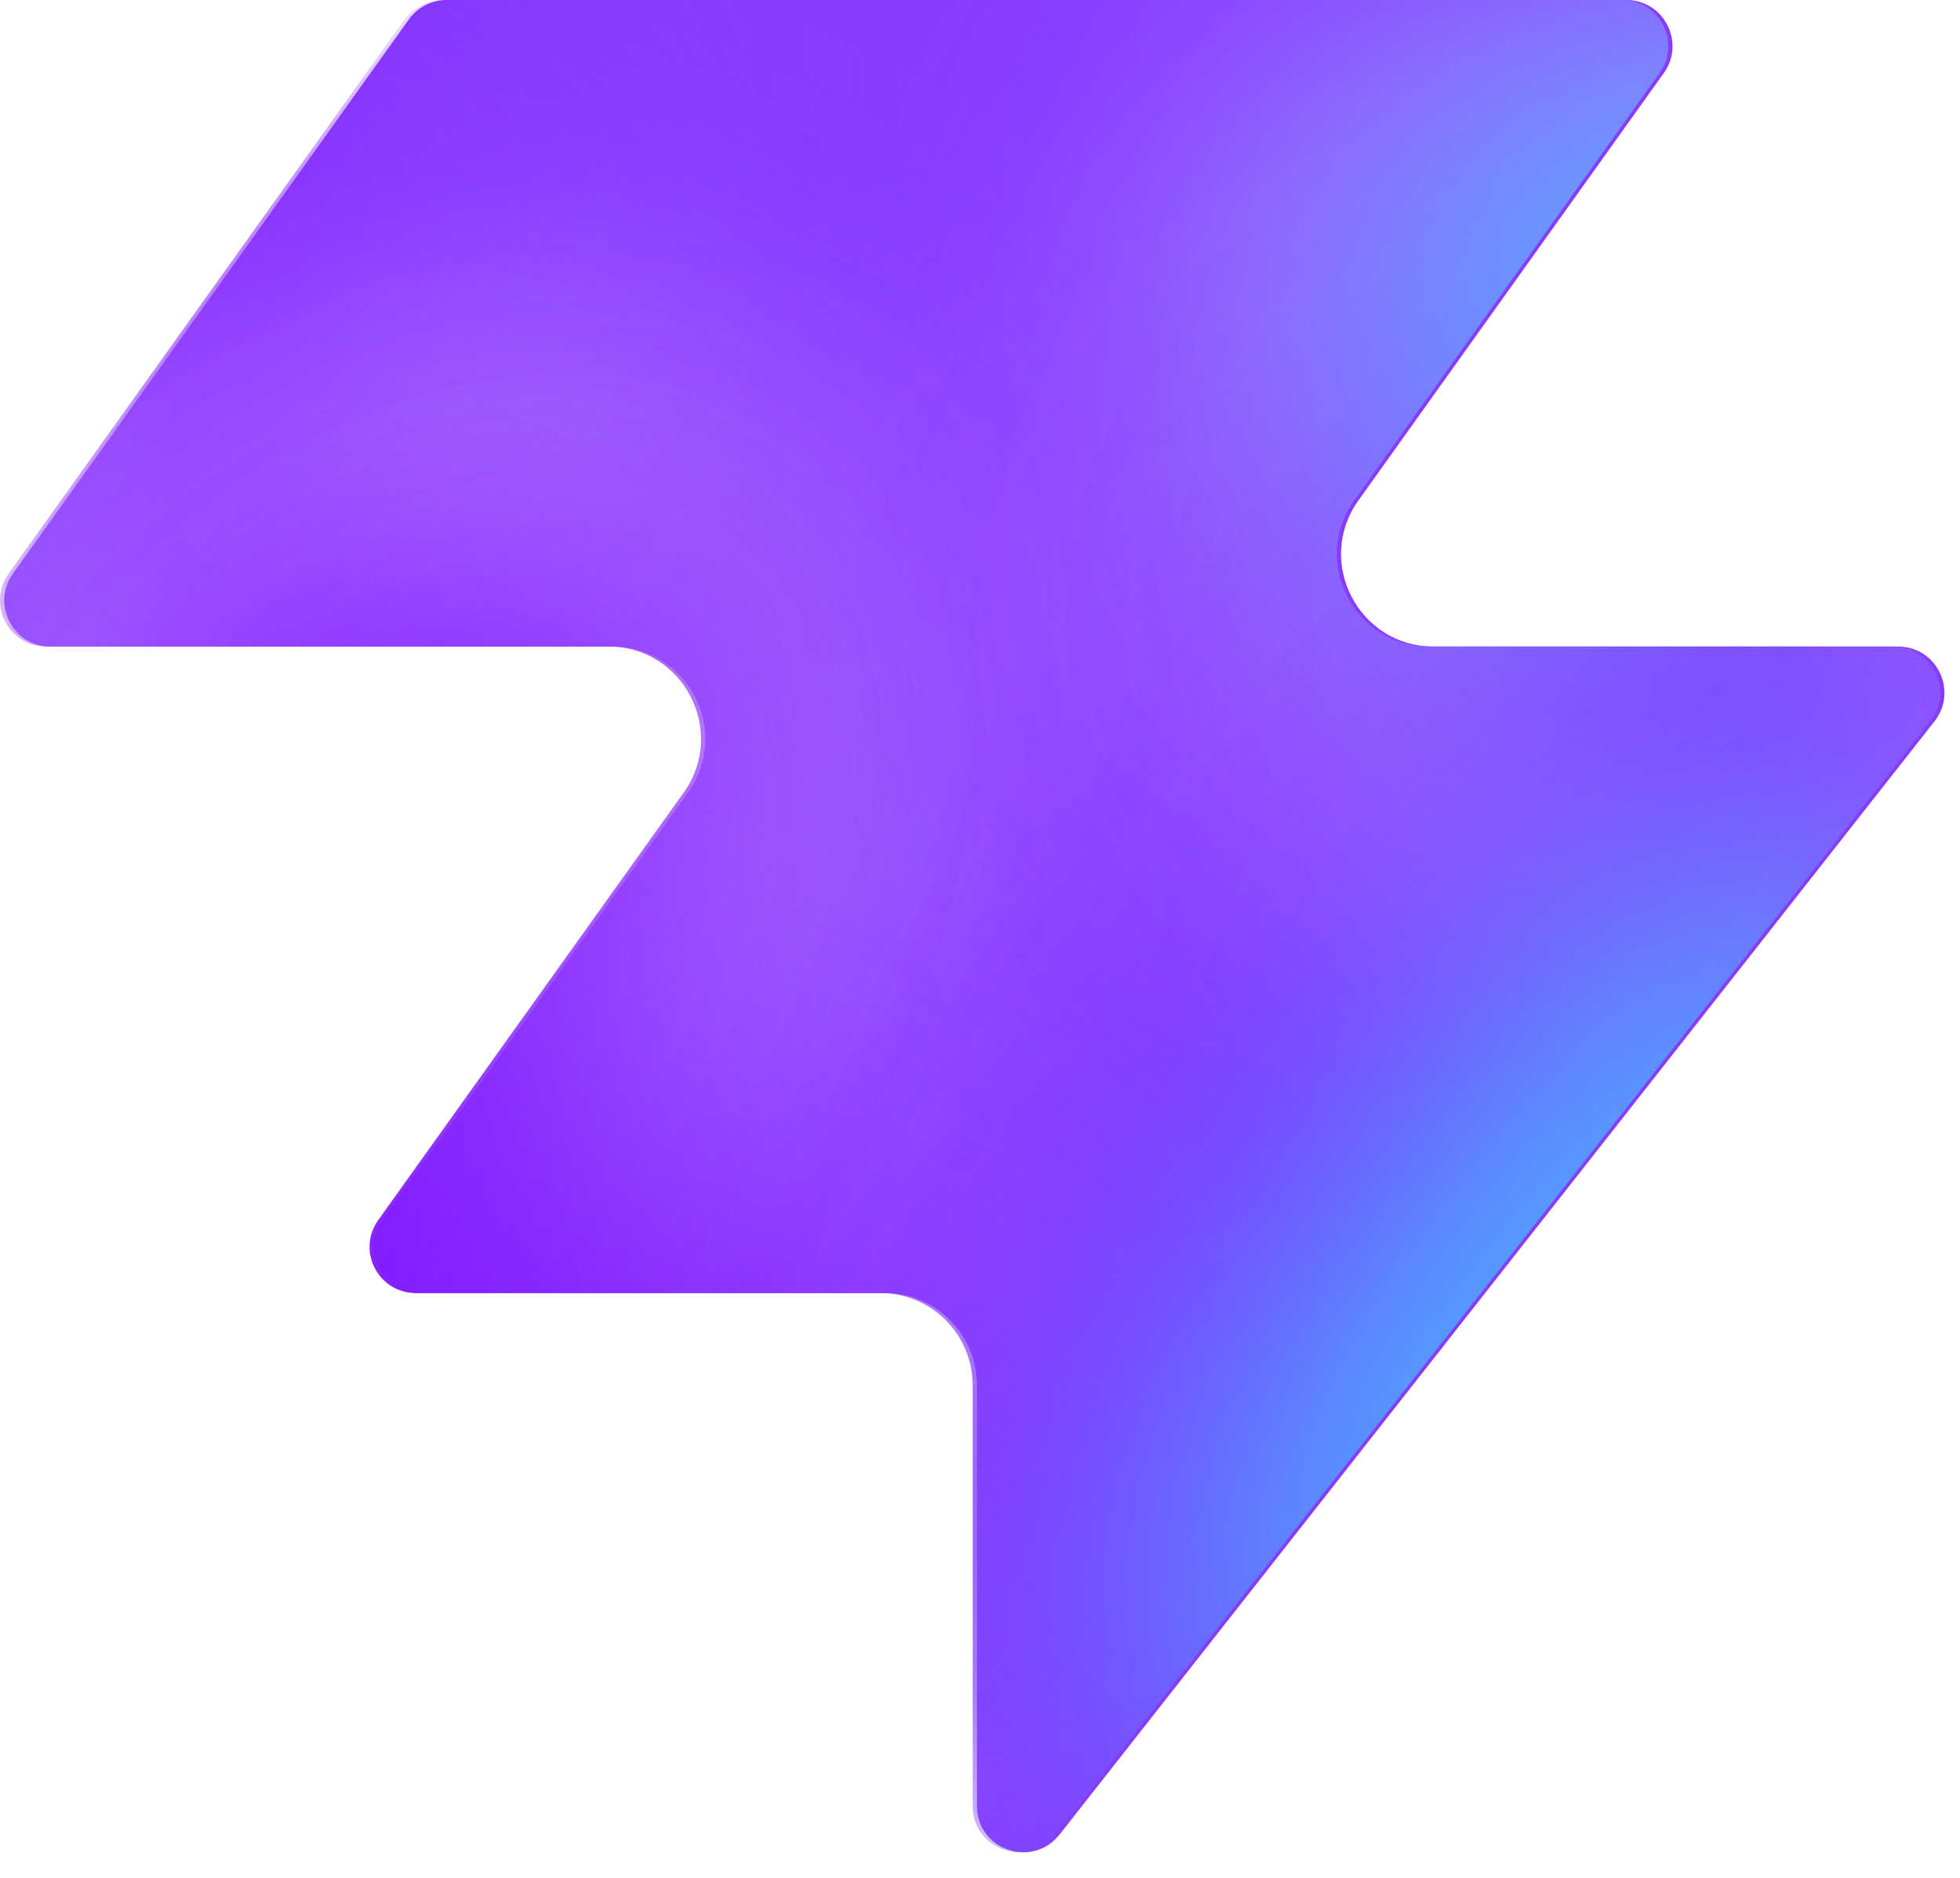
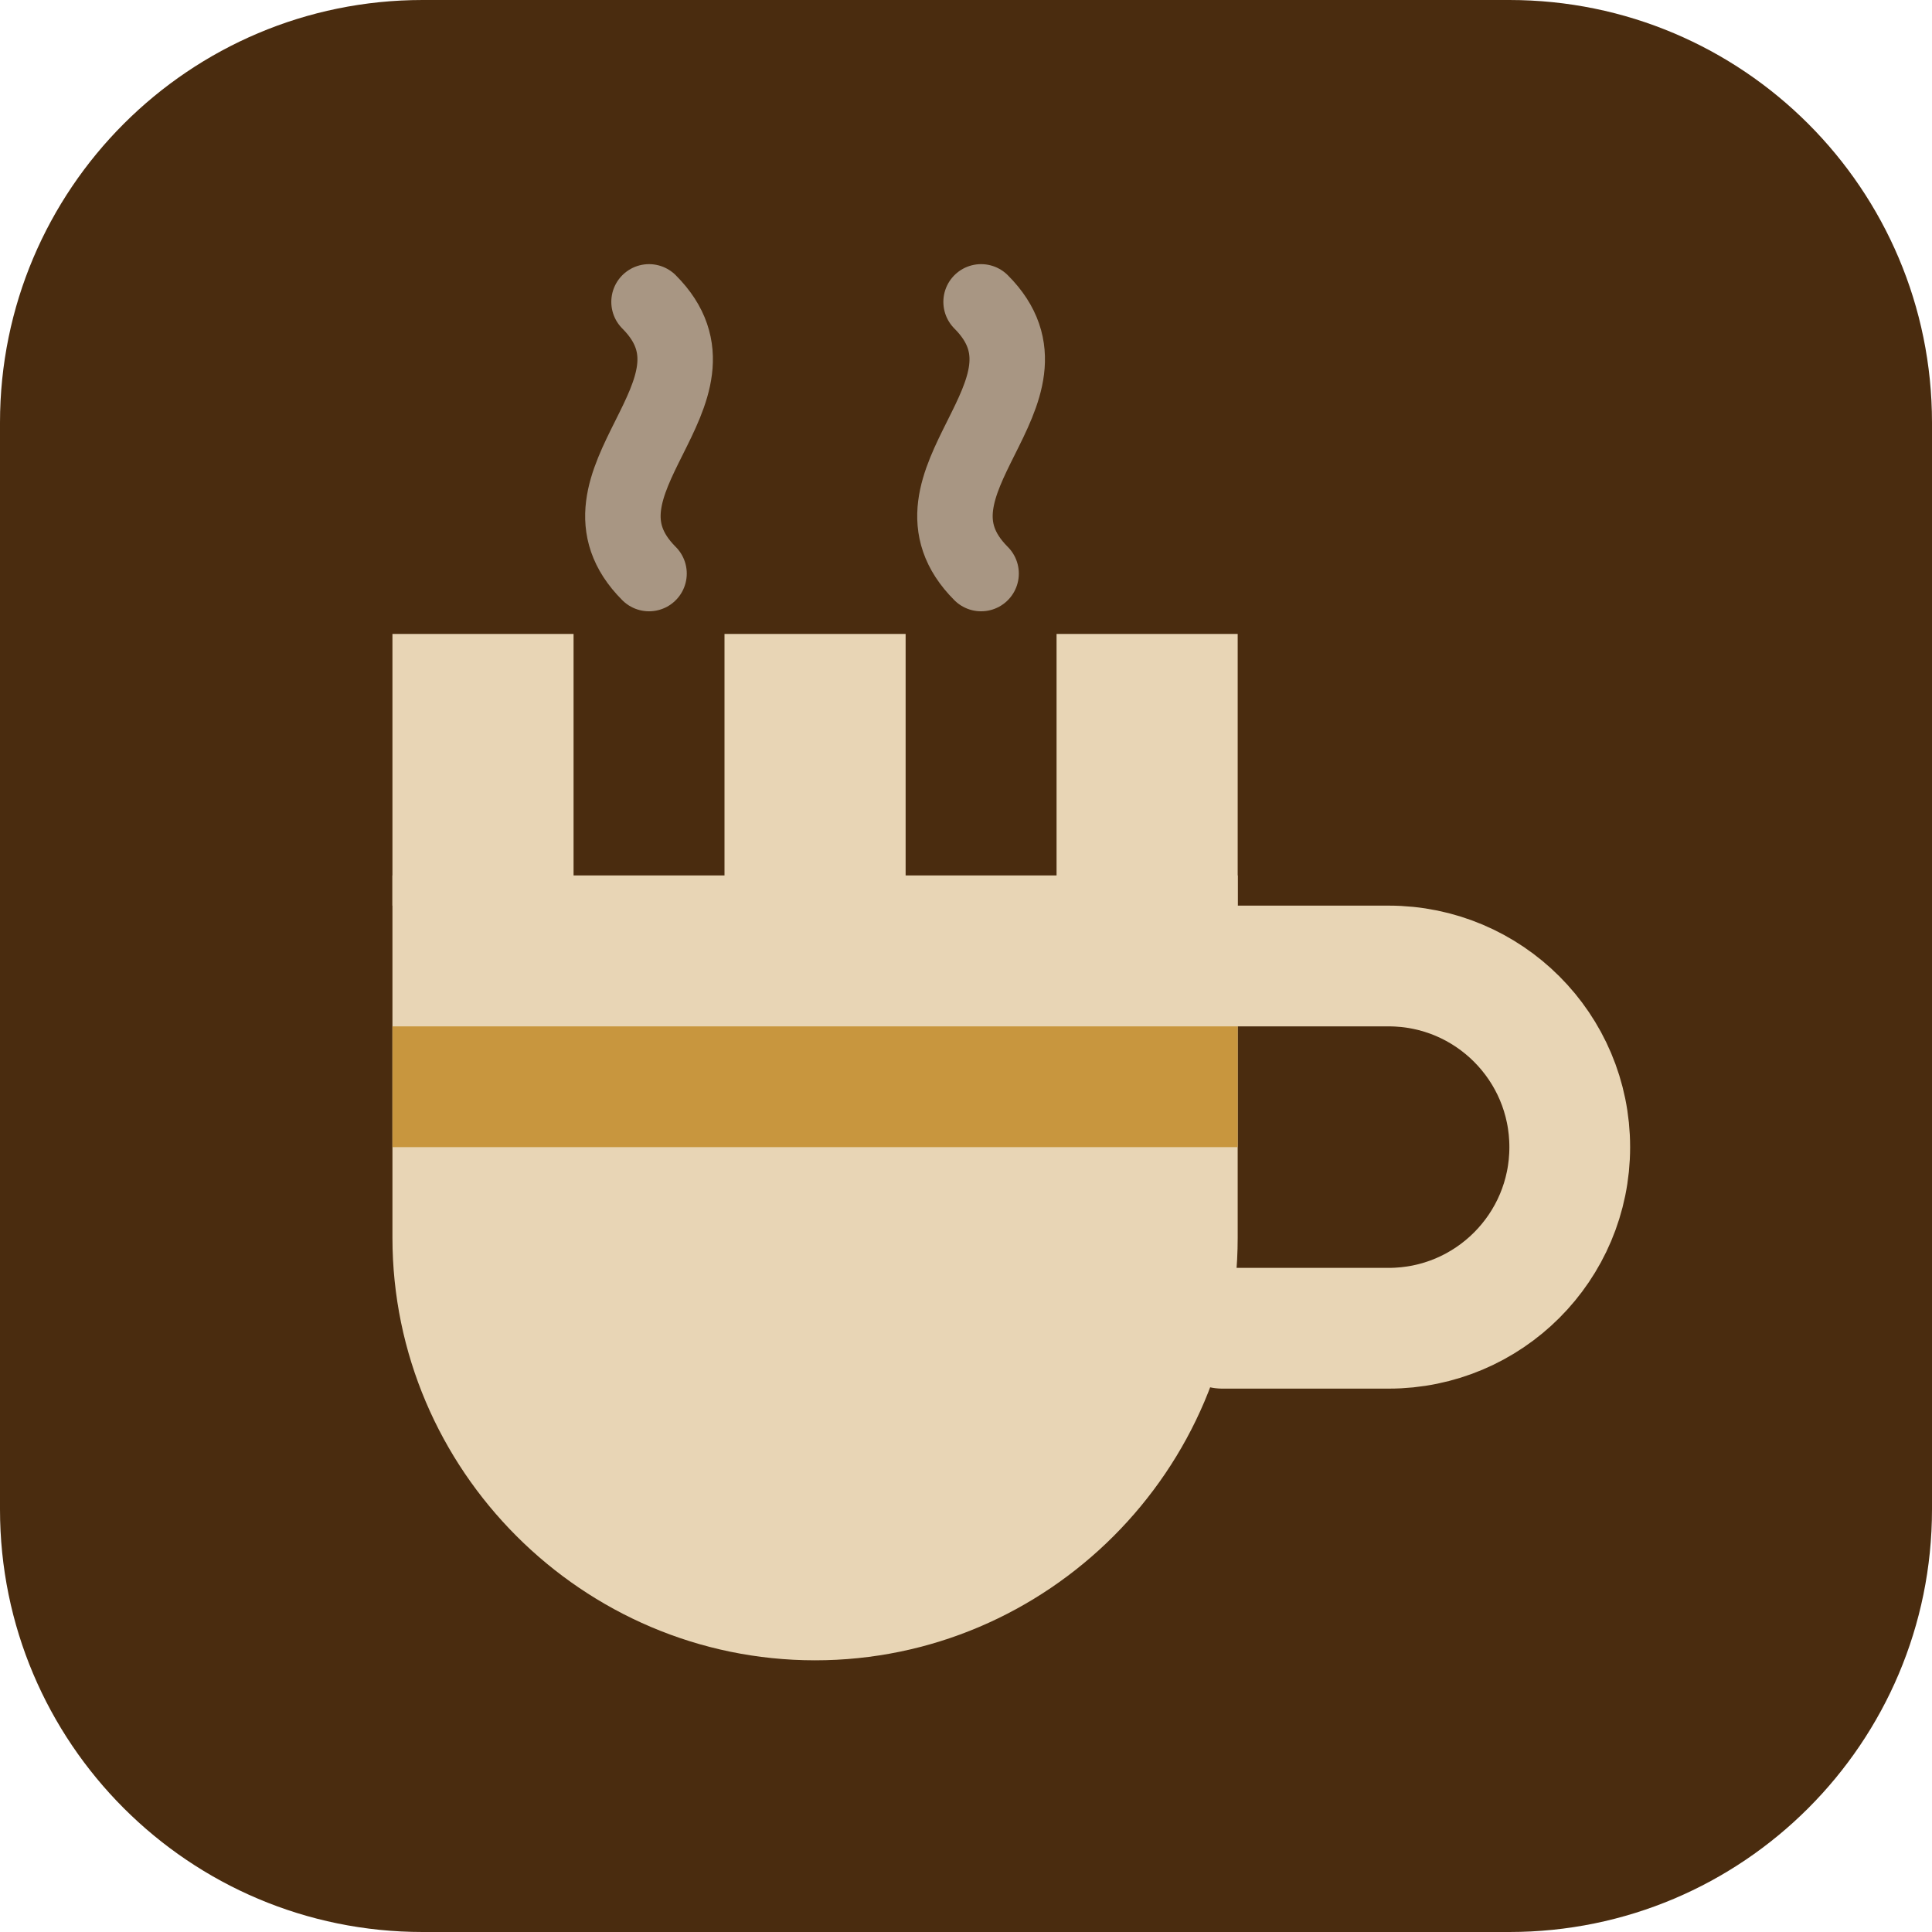
- <svg xmlns="http://www.w3.org/2000/svg" width="48" height="46" fill="none" viewBox="0 0 48 46">
-   <path fill="#863bff" d="M25.946 44.938c-.664.845-2.021.375-2.021-.698V33.937a2.26 2.26 0 0 0-2.262-2.262H10.287c-.92 0-1.456-1.04-.92-1.788l7.48-10.471c1.07-1.497 0-3.578-1.842-3.578H1.237c-.92 0-1.456-1.04-.92-1.788L10.013.474c.214-.297.556-.474.92-.474h28.894c.92 0 1.456 1.04.92 1.788l-7.48 10.471c-1.07 1.498 0 3.579 1.842 3.579h11.377c.943 0 1.473 1.088.89 1.83L25.947 44.94z" style="fill:#863bff;fill:color(display-p3 .525 .23 1);fill-opacity:1" />
-   <mask id="a" width="48" height="46" x="0" y="0" maskUnits="userSpaceOnUse" style="mask-type:alpha">
-     <path fill="#000" d="M25.842 44.938c-.664.844-2.021.375-2.021-.698V33.937a2.26 2.26 0 0 0-2.262-2.262H10.183c-.92 0-1.456-1.04-.92-1.788l7.48-10.471c1.07-1.498 0-3.579-1.842-3.579H1.133c-.92 0-1.456-1.04-.92-1.787L9.91.473c.214-.297.556-.474.92-.474h28.894c.92 0 1.456 1.04.92 1.788l-7.48 10.471c-1.07 1.498 0 3.578 1.842 3.578h11.377c.943 0 1.473 1.088.89 1.832L25.843 44.94z" style="fill:#000;fill-opacity:1" />
-   </mask>
-   <g mask="url(#a)">
-     <g filter="url(#b)">
-       <ellipse cx="5.508" cy="14.704" fill="#ede6ff" rx="5.508" ry="14.704" style="fill:#ede6ff;fill:color(display-p3 .927 .903 1);fill-opacity:1" transform="matrix(.00324 1 1 -.00324 -4.47 31.516)" />
+ <svg xmlns="http://www.w3.org/2000/svg" viewBox="0 0 64 64">
+   <rect width="64" height="64" rx="14" fill="#4A2C0F" />
+   <g transform="translate(-3 1)">
+     <g fill="none" stroke="#A89683" stroke-width="2.5" stroke-linecap="round">
+       <path d="M24.5 18C21.5 15 27.5 12 24.5 9" />
+       <path d="M35.5 18C32.5 15 38.5 12 35.5 9" />
    </g>
-     <g filter="url(#c)">
-       <ellipse cx="10.399" cy="29.851" fill="#ede6ff" rx="10.399" ry="29.851" style="fill:#ede6ff;fill:color(display-p3 .927 .903 1);fill-opacity:1" transform="matrix(.00324 1 1 -.00324 -39.328 7.883)" />
+     <g fill="#E8D5B5">
+       <rect x="16" y="20" width="6" height="9" />
+       <rect x="27" y="20" width="6" height="9" />
+       <rect x="38" y="20" width="6" height="9" />
+       <path d="M16 28H44V40C44 47.7 37.7 54 30 54C22.3 54 16 47.7 16 40Z" />
    </g>
-     <g filter="url(#d)">
-       <ellipse cx="5.508" cy="30.487" fill="#7e14ff" rx="5.508" ry="30.487" style="fill:#7e14ff;fill:color(display-p3 .492 .077 1);fill-opacity:1" transform="rotate(89.814 -25.913 -14.639)scale(1 -1)" />
-     </g>
-     <g filter="url(#e)">
-       <ellipse cx="5.508" cy="30.599" fill="#7e14ff" rx="5.508" ry="30.599" style="fill:#7e14ff;fill:color(display-p3 .492 .077 1);fill-opacity:1" transform="rotate(89.814 -32.644 -3.334)scale(1 -1)" />
-     </g>
-     <g filter="url(#f)">
-       <ellipse cx="5.508" cy="30.599" fill="#7e14ff" rx="5.508" ry="30.599" style="fill:#7e14ff;fill:color(display-p3 .492 .077 1);fill-opacity:1" transform="matrix(.00324 1 1 -.00324 -34.34 30.47)" />
-     </g>
-     <g filter="url(#g)">
-       <ellipse cx="14.072" cy="22.078" fill="#ede6ff" rx="14.072" ry="22.078" style="fill:#ede6ff;fill:color(display-p3 .927 .903 1);fill-opacity:1" transform="rotate(93.35 24.506 48.493)scale(-1 1)" />
-     </g>
-     <g filter="url(#h)">
-       <ellipse cx="3.47" cy="21.501" fill="#7e14ff" rx="3.47" ry="21.501" style="fill:#7e14ff;fill:color(display-p3 .492 .077 1);fill-opacity:1" transform="rotate(89.009 28.708 47.59)scale(-1 1)" />
-     </g>
-     <g filter="url(#i)">
-       <ellipse cx="3.47" cy="21.501" fill="#7e14ff" rx="3.47" ry="21.501" style="fill:#7e14ff;fill:color(display-p3 .492 .077 1);fill-opacity:1" transform="rotate(89.009 28.708 47.59)scale(-1 1)" />
-     </g>
-     <g filter="url(#j)">
-       <ellipse cx=".387" cy="8.972" fill="#7e14ff" rx="4.407" ry="29.108" style="fill:#7e14ff;fill:color(display-p3 .492 .077 1);fill-opacity:1" transform="rotate(39.51 .387 8.972)" />
-     </g>
-     <g filter="url(#k)">
-       <ellipse cx="47.523" cy="-6.092" fill="#7e14ff" rx="4.407" ry="29.108" style="fill:#7e14ff;fill:color(display-p3 .492 .077 1);fill-opacity:1" transform="rotate(37.892 47.523 -6.092)" />
-     </g>
-     <g filter="url(#l)">
-       <ellipse cx="41.412" cy="6.333" fill="#47bfff" rx="5.971" ry="9.665" style="fill:#47bfff;fill:color(display-p3 .28 .748 1);fill-opacity:1" transform="rotate(37.892 41.412 6.333)" />
-     </g>
-     <g filter="url(#m)">
-       <ellipse cx="-1.879" cy="38.332" fill="#7e14ff" rx="4.407" ry="29.108" style="fill:#7e14ff;fill:color(display-p3 .492 .077 1);fill-opacity:1" transform="rotate(37.892 -1.88 38.332)" />
-     </g>
-     <g filter="url(#n)">
-       <ellipse cx="-1.879" cy="38.332" fill="#7e14ff" rx="4.407" ry="29.108" style="fill:#7e14ff;fill:color(display-p3 .492 .077 1);fill-opacity:1" transform="rotate(37.892 -1.88 38.332)" />
-     </g>
-     <g filter="url(#o)">
-       <ellipse cx="35.651" cy="29.907" fill="#7e14ff" rx="4.407" ry="29.108" style="fill:#7e14ff;fill:color(display-p3 .492 .077 1);fill-opacity:1" transform="rotate(37.892 35.651 29.907)" />
-     </g>
-     <g filter="url(#p)">
-       <ellipse cx="38.418" cy="32.4" fill="#47bfff" rx="5.971" ry="15.297" style="fill:#47bfff;fill:color(display-p3 .28 .748 1);fill-opacity:1" transform="rotate(37.892 38.418 32.4)" />
-     </g>
+     <path d="M44 31H49A6 6 0 0 1 49 43H43.5" fill="none" stroke="#E8D5B5" stroke-width="4" stroke-linecap="round" />
+     <rect x="16" y="33" width="28" height="4" fill="#C8963E" />
  </g>
-   <defs>
-     <filter id="b" width="60.045" height="41.654" x="-19.77" y="16.149" color-interpolation-filters="sRGB" filterUnits="userSpaceOnUse">
-       <feFlood flood-opacity="0" result="BackgroundImageFix" />
-       <feBlend in="SourceGraphic" in2="BackgroundImageFix" result="shape" />
-       <feGaussianBlur result="effect1_foregroundBlur_2002_17158" stdDeviation="7.659" />
-     </filter>
-     <filter id="c" width="90.34" height="51.437" x="-54.613" y="-7.533" color-interpolation-filters="sRGB" filterUnits="userSpaceOnUse">
-       <feFlood flood-opacity="0" result="BackgroundImageFix" />
-       <feBlend in="SourceGraphic" in2="BackgroundImageFix" result="shape" />
-       <feGaussianBlur result="effect1_foregroundBlur_2002_17158" stdDeviation="7.659" />
-     </filter>
-     <filter id="d" width="79.355" height="29.4" x="-49.64" y="2.03" color-interpolation-filters="sRGB" filterUnits="userSpaceOnUse">
-       <feFlood flood-opacity="0" result="BackgroundImageFix" />
-       <feBlend in="SourceGraphic" in2="BackgroundImageFix" result="shape" />
-       <feGaussianBlur result="effect1_foregroundBlur_2002_17158" stdDeviation="4.596" />
-     </filter>
-     <filter id="e" width="79.579" height="29.4" x="-45.045" y="20.029" color-interpolation-filters="sRGB" filterUnits="userSpaceOnUse">
-       <feFlood flood-opacity="0" result="BackgroundImageFix" />
-       <feBlend in="SourceGraphic" in2="BackgroundImageFix" result="shape" />
-       <feGaussianBlur result="effect1_foregroundBlur_2002_17158" stdDeviation="4.596" />
-     </filter>
-     <filter id="f" width="79.579" height="29.4" x="-43.513" y="21.178" color-interpolation-filters="sRGB" filterUnits="userSpaceOnUse">
-       <feFlood flood-opacity="0" result="BackgroundImageFix" />
-       <feBlend in="SourceGraphic" in2="BackgroundImageFix" result="shape" />
-       <feGaussianBlur result="effect1_foregroundBlur_2002_17158" stdDeviation="4.596" />
-     </filter>
-     <filter id="g" width="74.749" height="58.852" x="15.756" y="-17.901" color-interpolation-filters="sRGB" filterUnits="userSpaceOnUse">
-       <feFlood flood-opacity="0" result="BackgroundImageFix" />
-       <feBlend in="SourceGraphic" in2="BackgroundImageFix" result="shape" />
-       <feGaussianBlur result="effect1_foregroundBlur_2002_17158" stdDeviation="7.659" />
-     </filter>
-     <filter id="h" width="61.377" height="25.362" x="23.548" y="2.284" color-interpolation-filters="sRGB" filterUnits="userSpaceOnUse">
-       <feFlood flood-opacity="0" result="BackgroundImageFix" />
-       <feBlend in="SourceGraphic" in2="BackgroundImageFix" result="shape" />
-       <feGaussianBlur result="effect1_foregroundBlur_2002_17158" stdDeviation="4.596" />
-     </filter>
-     <filter id="i" width="61.377" height="25.362" x="23.548" y="2.284" color-interpolation-filters="sRGB" filterUnits="userSpaceOnUse">
-       <feFlood flood-opacity="0" result="BackgroundImageFix" />
-       <feBlend in="SourceGraphic" in2="BackgroundImageFix" result="shape" />
-       <feGaussianBlur result="effect1_foregroundBlur_2002_17158" stdDeviation="4.596" />
-     </filter>
-     <filter id="j" width="56.045" height="63.649" x="-27.636" y="-22.853" color-interpolation-filters="sRGB" filterUnits="userSpaceOnUse">
-       <feFlood flood-opacity="0" result="BackgroundImageFix" />
-       <feBlend in="SourceGraphic" in2="BackgroundImageFix" result="shape" />
-       <feGaussianBlur result="effect1_foregroundBlur_2002_17158" stdDeviation="4.596" />
-     </filter>
-     <filter id="k" width="54.814" height="64.646" x="20.116" y="-38.415" color-interpolation-filters="sRGB" filterUnits="userSpaceOnUse">
-       <feFlood flood-opacity="0" result="BackgroundImageFix" />
-       <feBlend in="SourceGraphic" in2="BackgroundImageFix" result="shape" />
-       <feGaussianBlur result="effect1_foregroundBlur_2002_17158" stdDeviation="4.596" />
-     </filter>
-     <filter id="l" width="33.541" height="35.313" x="24.641" y="-11.323" color-interpolation-filters="sRGB" filterUnits="userSpaceOnUse">
-       <feFlood flood-opacity="0" result="BackgroundImageFix" />
-       <feBlend in="SourceGraphic" in2="BackgroundImageFix" result="shape" />
-       <feGaussianBlur result="effect1_foregroundBlur_2002_17158" stdDeviation="4.596" />
-     </filter>
-     <filter id="m" width="54.814" height="64.646" x="-29.286" y="6.009" color-interpolation-filters="sRGB" filterUnits="userSpaceOnUse">
-       <feFlood flood-opacity="0" result="BackgroundImageFix" />
-       <feBlend in="SourceGraphic" in2="BackgroundImageFix" result="shape" />
-       <feGaussianBlur result="effect1_foregroundBlur_2002_17158" stdDeviation="4.596" />
-     </filter>
-     <filter id="n" width="54.814" height="64.646" x="-29.286" y="6.009" color-interpolation-filters="sRGB" filterUnits="userSpaceOnUse">
-       <feFlood flood-opacity="0" result="BackgroundImageFix" />
-       <feBlend in="SourceGraphic" in2="BackgroundImageFix" result="shape" />
-       <feGaussianBlur result="effect1_foregroundBlur_2002_17158" stdDeviation="4.596" />
-     </filter>
-     <filter id="o" width="54.814" height="64.646" x="8.244" y="-2.416" color-interpolation-filters="sRGB" filterUnits="userSpaceOnUse">
-       <feFlood flood-opacity="0" result="BackgroundImageFix" />
-       <feBlend in="SourceGraphic" in2="BackgroundImageFix" result="shape" />
-       <feGaussianBlur result="effect1_foregroundBlur_2002_17158" stdDeviation="4.596" />
-     </filter>
-     <filter id="p" width="39.409" height="43.623" x="18.713" y="10.588" color-interpolation-filters="sRGB" filterUnits="userSpaceOnUse">
-       <feFlood flood-opacity="0" result="BackgroundImageFix" />
-       <feBlend in="SourceGraphic" in2="BackgroundImageFix" result="shape" />
-       <feGaussianBlur result="effect1_foregroundBlur_2002_17158" stdDeviation="4.596" />
-     </filter>
-   </defs>
</svg>
